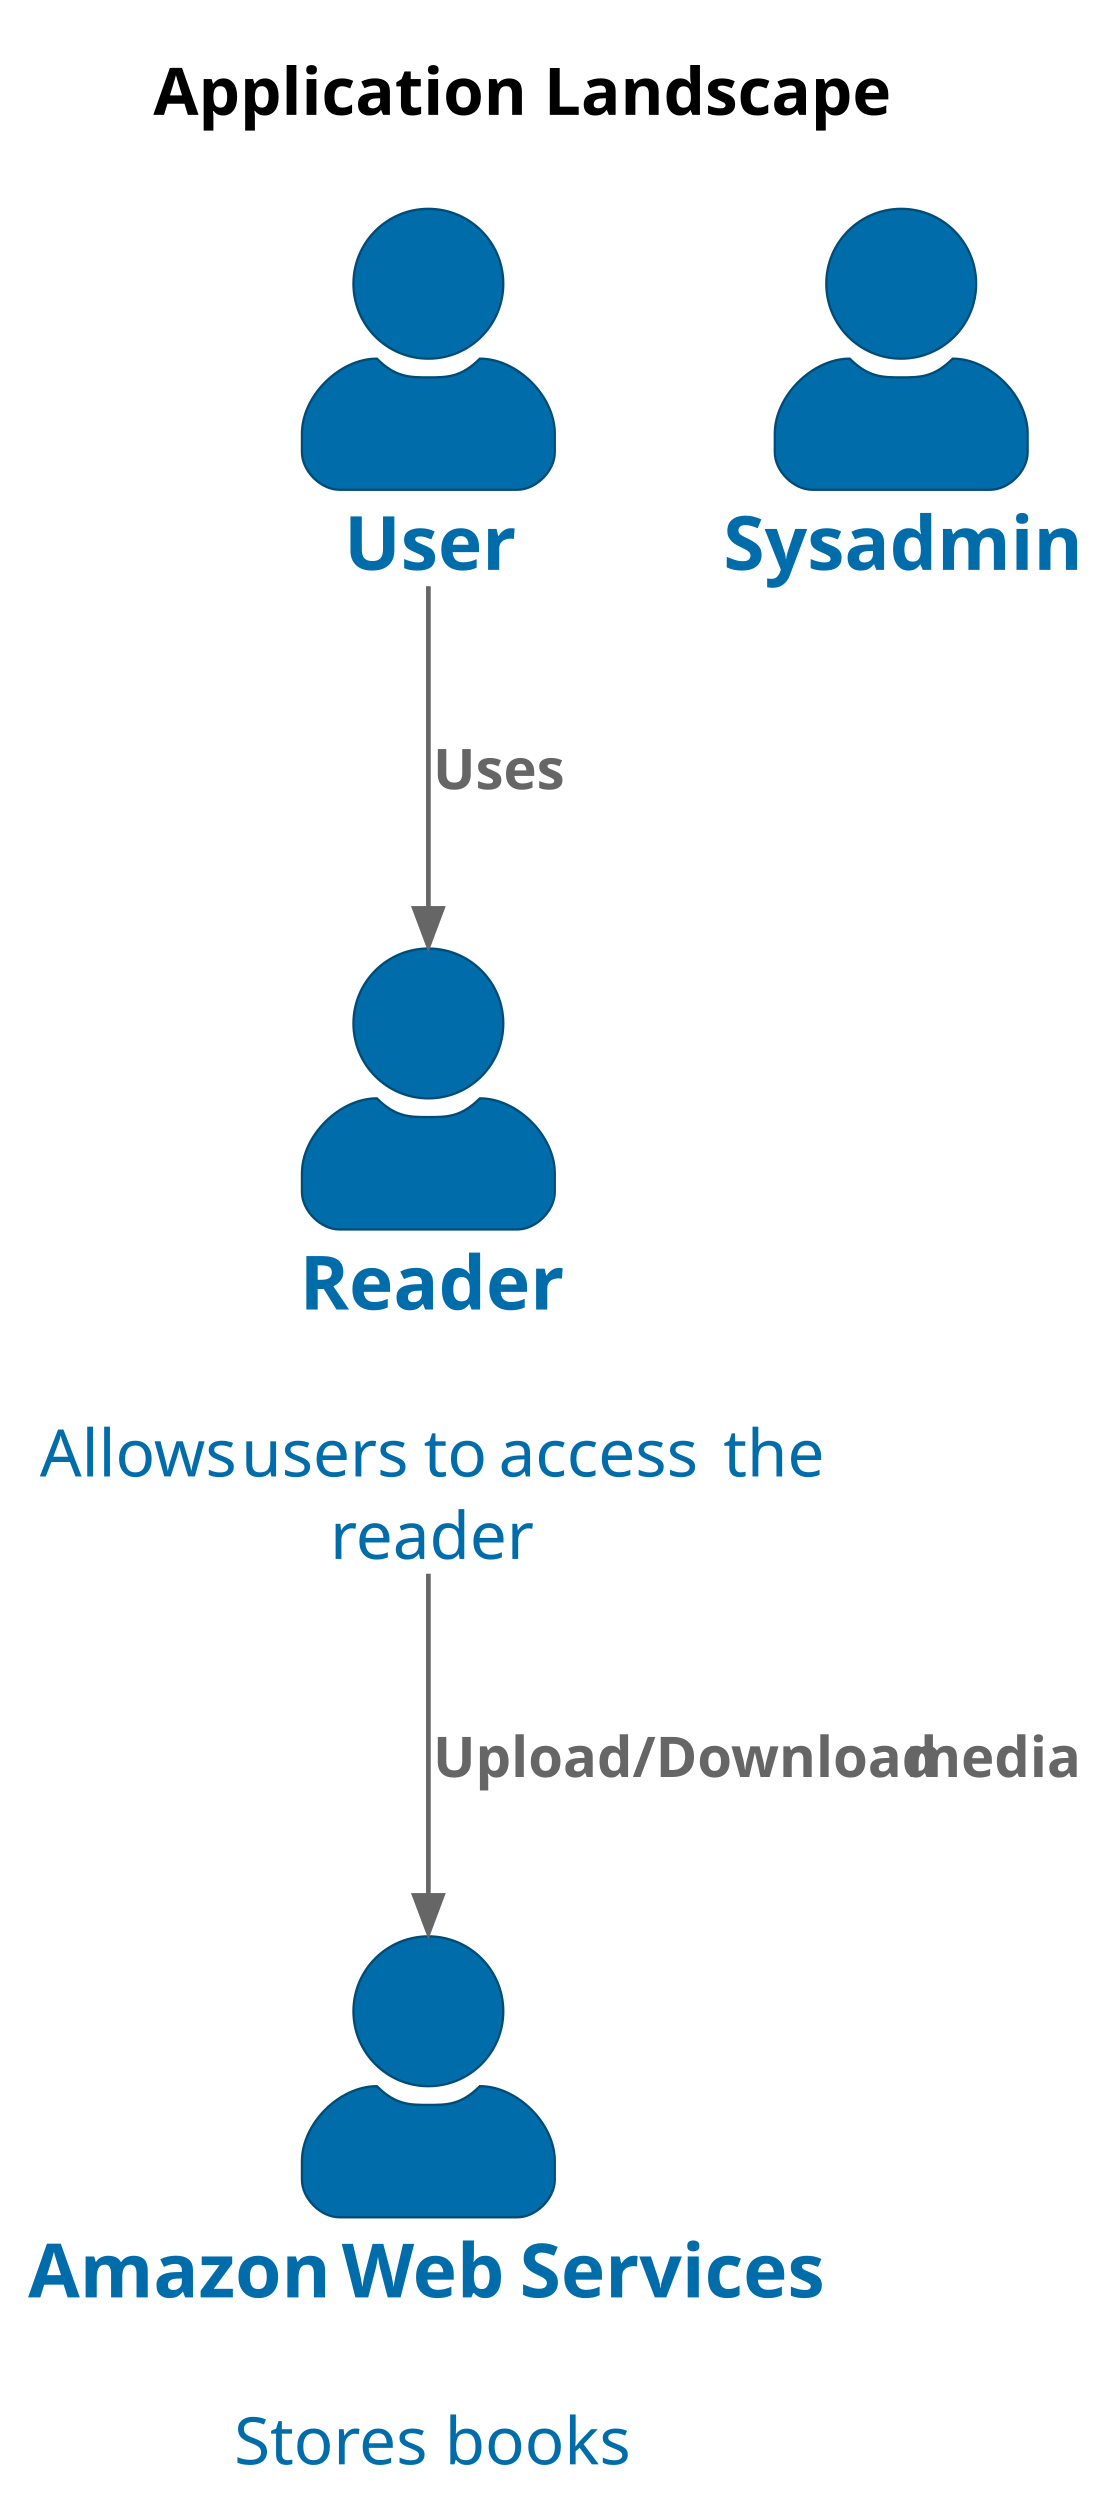
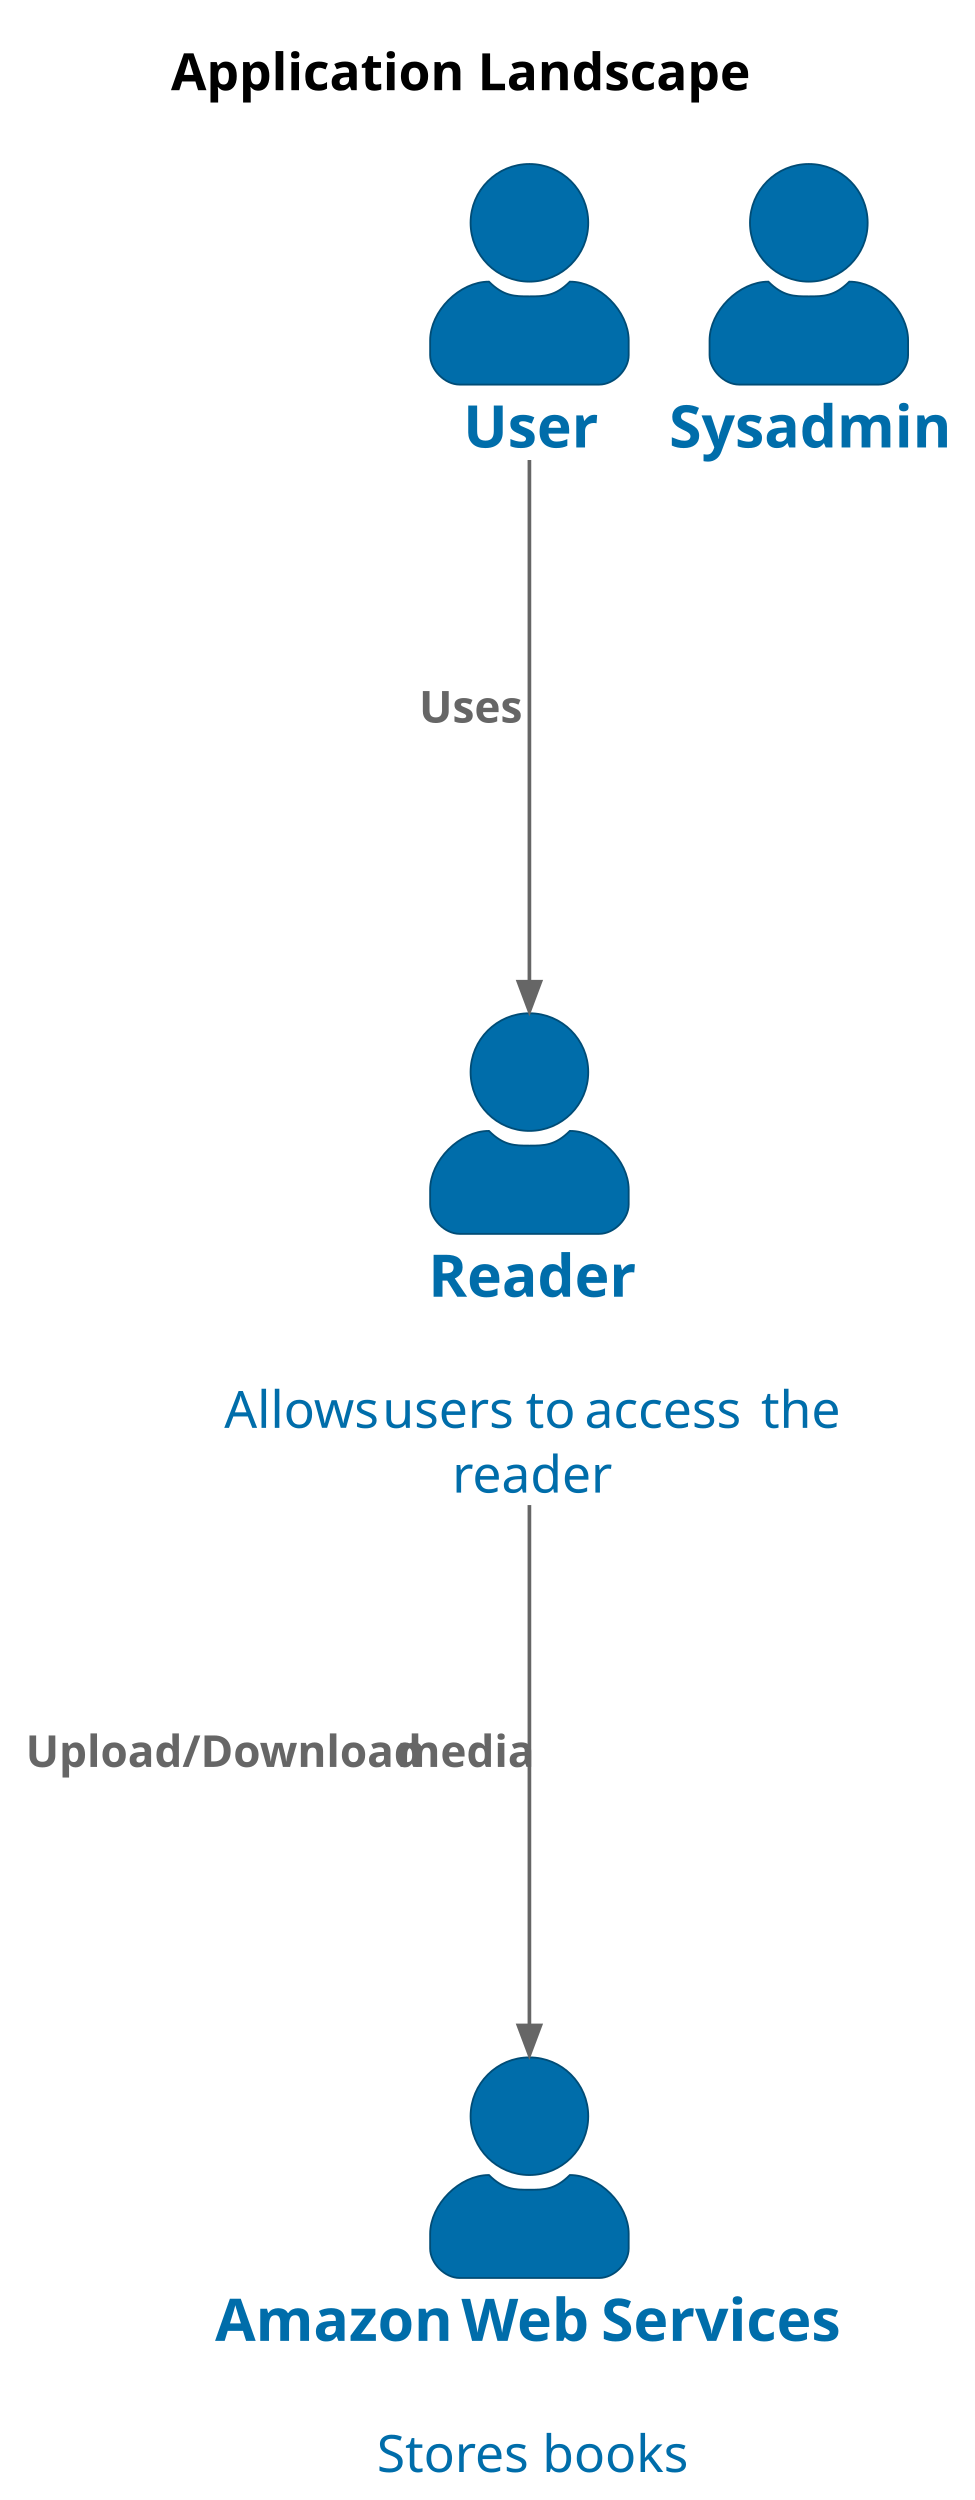
- <svg xmlns="http://www.w3.org/2000/svg" contentStyleType="text/css" height="534px" preserveAspectRatio="none" style="width:237px;height:534px;background:#FFFFFF;" version="1.1" viewBox="0 0 237 534" width="237px" zoomAndPan="magnify">
+ <svg xmlns="http://www.w3.org/2000/svg" contentStyleType="text/css" height="680px" preserveAspectRatio="none" style="width:265px;height:680px;background:#FFFFFF;" version="1.1" viewBox="0 0 265 680" width="265px" zoomAndPan="magnify">
  <defs />
  <g>
-     <text fill="#000000" font-family="sans-serif" font-size="14" font-weight="bold" lengthAdjust="spacing" textLength="158" x="32.75" y="24.533">Application Landscape</text>
+     <text fill="#000000" font-family="sans-serif" font-size="14" font-weight="bold" lengthAdjust="spacing" textLength="158" x="46.5" y="24.533">Application Landscape</text>
    <g id="elem_Person_user">
-       <ellipse cx="91.5" cy="60.609" fill="#006DAA" rx="16" ry="16" style="stroke:#004C76;stroke-width:0.5;" />
-       <path d="M91.5,80.609 C95.5,80.609 98.5,80.609 102.5,76.609 C110.5,76.609 118.5,84.609 118.5,92.609 L118.5,96.609 C118.5,100.609 114.5,104.609 110.5,104.609 L72.5,104.609 C68.5,104.609 64.5,100.609 64.5,96.609 L64.5,92.609 C64.5,84.609 72.5,76.609 80.5,76.609 C84.5,80.609 87.5,80.609 91.5,80.609 " fill="#006DAA" style="stroke:#004C76;stroke-width:0.5;" />
-       <text fill="#006DAA" font-family="sans-serif" font-size="16" font-weight="bold" lengthAdjust="spacing" textLength="36" x="73.5" y="121.719">User</text>
+       <ellipse cx="144" cy="60.609" fill="#006DAA" rx="16" ry="16" style="stroke:#004C76;stroke-width:0.5;" />
+       <path d="M144,80.609 C148,80.609 151,80.609 155,76.609 C163,76.609 171,84.609 171,92.609 L171,96.609 C171,100.609 167,104.609 163,104.609 L125,104.609 C121,104.609 117,100.609 117,96.609 L117,92.609 C117,84.609 125,76.609 133,76.609 C137,80.609 140,80.609 144,80.609 " fill="#006DAA" style="stroke:#004C76;stroke-width:0.5;" />
+       <text fill="#006DAA" font-family="sans-serif" font-size="16" font-weight="bold" lengthAdjust="spacing" textLength="36" x="126" y="121.719">User</text>
    </g>
    <g id="elem_Person_sysadmin">
-       <ellipse cx="192.5" cy="60.609" fill="#006DAA" rx="16" ry="16" style="stroke:#004C76;stroke-width:0.5;" />
-       <path d="M192.5,80.609 C196.5,80.609 199.5,80.609 203.5,76.609 C211.5,76.609 219.5,84.609 219.5,92.609 L219.5,96.609 C219.5,100.609 215.5,104.609 211.5,104.609 L173.5,104.609 C169.5,104.609 165.5,100.609 165.5,96.609 L165.5,92.609 C165.5,84.609 173.5,76.609 181.5,76.609 C185.5,80.609 188.5,80.609 192.5,80.609 " fill="#006DAA" style="stroke:#004C76;stroke-width:0.5;" />
-       <text fill="#006DAA" font-family="sans-serif" font-size="16" font-weight="bold" lengthAdjust="spacing" textLength="76" x="154.5" y="121.719">Sysadmin</text>
+       <ellipse cx="220" cy="60.609" fill="#006DAA" rx="16" ry="16" style="stroke:#004C76;stroke-width:0.5;" />
+       <path d="M220,80.609 C224,80.609 227,80.609 231,76.609 C239,76.609 247,84.609 247,92.609 L247,96.609 C247,100.609 243,104.609 239,104.609 L201,104.609 C197,104.609 193,100.609 193,96.609 L193,92.609 C193,84.609 201,76.609 209,76.609 C213,80.609 216,80.609 220,80.609 " fill="#006DAA" style="stroke:#004C76;stroke-width:0.5;" />
+       <text fill="#006DAA" font-family="sans-serif" font-size="16" font-weight="bold" lengthAdjust="spacing" textLength="76" x="182" y="121.719">Sysadmin</text>
    </g>
    <g id="elem_SoftwareSystem_reader_ss">
-       <ellipse cx="91.5" cy="218.609" fill="#006DAA" rx="16" ry="16" style="stroke:#004C76;stroke-width:0.5;" />
-       <path d="M91.5,238.609 C95.5,238.609 98.5,238.609 102.5,234.609 C110.5,234.609 118.5,242.609 118.5,250.609 L118.5,254.609 C118.5,258.609 114.5,262.609 110.5,262.609 L72.5,262.609 C68.5,262.609 64.5,258.609 64.5,254.609 L64.5,250.609 C64.5,242.609 72.5,234.609 80.5,234.609 C84.5,238.609 87.5,238.609 91.5,238.609 " fill="#006DAA" style="stroke:#004C76;stroke-width:0.5;" />
-       <text fill="#006DAA" font-family="sans-serif" font-size="16" font-weight="bold" lengthAdjust="spacing" textLength="55" x="64" y="279.719">Reader</text>
-       <text fill="#006DAA" font-family="sans-serif" font-size="14" lengthAdjust="spacing" textLength="4" x="89.5" y="297.768"> </text>
-       <text fill="#006DAA" font-family="sans-serif" font-size="14" lengthAdjust="spacing" textLength="39" x="8.5" y="315.377">Allows</text>
-       <text fill="#006DAA" font-family="sans-serif" font-size="14" lengthAdjust="spacing" textLength="4" x="47.5" y="315.377"> </text>
-       <text fill="#006DAA" font-family="sans-serif" font-size="14" lengthAdjust="spacing" textLength="35" x="51.5" y="315.377">users</text>
-       <text fill="#006DAA" font-family="sans-serif" font-size="14" lengthAdjust="spacing" textLength="4" x="86.5" y="315.377"> </text>
-       <text fill="#006DAA" font-family="sans-serif" font-size="14" lengthAdjust="spacing" textLength="12" x="90.5" y="315.377">to</text>
-       <text fill="#006DAA" font-family="sans-serif" font-size="14" lengthAdjust="spacing" textLength="4" x="102.5" y="315.377"> </text>
-       <text fill="#006DAA" font-family="sans-serif" font-size="14" lengthAdjust="spacing" textLength="44" x="106.5" y="315.377">access</text>
-       <text fill="#006DAA" font-family="sans-serif" font-size="14" lengthAdjust="spacing" textLength="4" x="150.5" y="315.377"> </text>
-       <text fill="#006DAA" font-family="sans-serif" font-size="14" lengthAdjust="spacing" textLength="20" x="154.5" y="315.377">the</text>
-       <text fill="#006DAA" font-family="sans-serif" font-size="14" lengthAdjust="spacing" textLength="42" x="70.5" y="332.986">reader</text>
+       <ellipse cx="144" cy="291.609" fill="#006DAA" rx="16" ry="16" style="stroke:#004C76;stroke-width:0.5;" />
+       <path d="M144,311.609 C148,311.609 151,311.609 155,307.609 C163,307.609 171,315.609 171,323.609 L171,327.609 C171,331.609 167,335.609 163,335.609 L125,335.609 C121,335.609 117,331.609 117,327.609 L117,323.609 C117,315.609 125,307.609 133,307.609 C137,311.609 140,311.609 144,311.609 " fill="#006DAA" style="stroke:#004C76;stroke-width:0.5;" />
+       <text fill="#006DAA" font-family="sans-serif" font-size="16" font-weight="bold" lengthAdjust="spacing" textLength="55" x="116.5" y="352.719">Reader</text>
+       <text fill="#006DAA" font-family="sans-serif" font-size="14" lengthAdjust="spacing" textLength="4" x="142" y="370.768"> </text>
+       <text fill="#006DAA" font-family="sans-serif" font-size="14" lengthAdjust="spacing" textLength="39" x="61" y="388.377">Allows</text>
+       <text fill="#006DAA" font-family="sans-serif" font-size="14" lengthAdjust="spacing" textLength="4" x="100" y="388.377"> </text>
+       <text fill="#006DAA" font-family="sans-serif" font-size="14" lengthAdjust="spacing" textLength="35" x="104" y="388.377">users</text>
+       <text fill="#006DAA" font-family="sans-serif" font-size="14" lengthAdjust="spacing" textLength="4" x="139" y="388.377"> </text>
+       <text fill="#006DAA" font-family="sans-serif" font-size="14" lengthAdjust="spacing" textLength="12" x="143" y="388.377">to</text>
+       <text fill="#006DAA" font-family="sans-serif" font-size="14" lengthAdjust="spacing" textLength="4" x="155" y="388.377"> </text>
+       <text fill="#006DAA" font-family="sans-serif" font-size="14" lengthAdjust="spacing" textLength="44" x="159" y="388.377">access</text>
+       <text fill="#006DAA" font-family="sans-serif" font-size="14" lengthAdjust="spacing" textLength="4" x="203" y="388.377"> </text>
+       <text fill="#006DAA" font-family="sans-serif" font-size="14" lengthAdjust="spacing" textLength="20" x="207" y="388.377">the</text>
+       <text fill="#006DAA" font-family="sans-serif" font-size="14" lengthAdjust="spacing" textLength="42" x="123" y="405.986">reader</text>
    </g>
    <g id="elem_SoftwareSystem_aws_ss">
-       <ellipse cx="91.5" cy="429.609" fill="#006DAA" rx="16" ry="16" style="stroke:#004C76;stroke-width:0.5;" />
-       <path d="M91.5,449.609 C95.5,449.609 98.5,449.609 102.5,445.609 C110.5,445.609 118.5,453.609 118.5,461.609 L118.5,465.609 C118.5,469.609 114.5,473.609 110.5,473.609 L72.5,473.609 C68.5,473.609 64.5,469.609 64.5,465.609 L64.5,461.609 C64.5,453.609 72.5,445.609 80.5,445.609 C84.5,449.609 87.5,449.609 91.5,449.609 " fill="#006DAA" style="stroke:#004C76;stroke-width:0.5;" />
-       <text fill="#006DAA" font-family="sans-serif" font-size="16" font-weight="bold" lengthAdjust="spacing" textLength="63" x="6" y="490.719">Amazon</text>
-       <text fill="#006DAA" font-family="sans-serif" font-size="16" font-weight="bold" lengthAdjust="spacing" textLength="4" x="69" y="490.719"> </text>
-       <text fill="#006DAA" font-family="sans-serif" font-size="16" font-weight="bold" lengthAdjust="spacing" textLength="34" x="73" y="490.719">Web</text>
-       <text fill="#006DAA" font-family="sans-serif" font-size="16" font-weight="bold" lengthAdjust="spacing" textLength="4" x="107" y="490.719"> </text>
-       <text fill="#006DAA" font-family="sans-serif" font-size="16" font-weight="bold" lengthAdjust="spacing" textLength="66" x="111" y="490.719">Services</text>
-       <text fill="#006DAA" font-family="sans-serif" font-size="14" lengthAdjust="spacing" textLength="4" x="89.5" y="508.768"> </text>
-       <text fill="#006DAA" font-family="sans-serif" font-size="14" lengthAdjust="spacing" textLength="41" x="50" y="526.377">Stores</text>
-       <text fill="#006DAA" font-family="sans-serif" font-size="14" lengthAdjust="spacing" textLength="4" x="91" y="526.377"> </text>
-       <text fill="#006DAA" font-family="sans-serif" font-size="14" lengthAdjust="spacing" textLength="38" x="95" y="526.377">books</text>
+       <ellipse cx="144" cy="575.609" fill="#006DAA" rx="16" ry="16" style="stroke:#004C76;stroke-width:0.5;" />
+       <path d="M144,595.609 C148,595.609 151,595.609 155,591.609 C163,591.609 171,599.609 171,607.609 L171,611.609 C171,615.609 167,619.609 163,619.609 L125,619.609 C121,619.609 117,615.609 117,611.609 L117,607.609 C117,599.609 125,591.609 133,591.609 C137,595.609 140,595.609 144,595.609 " fill="#006DAA" style="stroke:#004C76;stroke-width:0.5;" />
+       <text fill="#006DAA" font-family="sans-serif" font-size="16" font-weight="bold" lengthAdjust="spacing" textLength="63" x="58.5" y="636.719">Amazon</text>
+       <text fill="#006DAA" font-family="sans-serif" font-size="16" font-weight="bold" lengthAdjust="spacing" textLength="4" x="121.5" y="636.719"> </text>
+       <text fill="#006DAA" font-family="sans-serif" font-size="16" font-weight="bold" lengthAdjust="spacing" textLength="34" x="125.5" y="636.719">Web</text>
+       <text fill="#006DAA" font-family="sans-serif" font-size="16" font-weight="bold" lengthAdjust="spacing" textLength="4" x="159.5" y="636.719"> </text>
+       <text fill="#006DAA" font-family="sans-serif" font-size="16" font-weight="bold" lengthAdjust="spacing" textLength="66" x="163.5" y="636.719">Services</text>
+       <text fill="#006DAA" font-family="sans-serif" font-size="14" lengthAdjust="spacing" textLength="4" x="142" y="654.768"> </text>
+       <text fill="#006DAA" font-family="sans-serif" font-size="14" lengthAdjust="spacing" textLength="41" x="102.5" y="672.377">Stores</text>
+       <text fill="#006DAA" font-family="sans-serif" font-size="14" lengthAdjust="spacing" textLength="4" x="143.5" y="672.377"> </text>
+       <text fill="#006DAA" font-family="sans-serif" font-size="14" lengthAdjust="spacing" textLength="38" x="147.5" y="672.377">books</text>
    </g>
    <g id="link_Person_user_SoftwareSystem_reader_ss">
-       <path d="M91.5,125.209 C91.5,147.639 91.5,168.289 91.5,194.029 " fill="none" id="Person_user-to-SoftwareSystem_reader_ss" style="stroke:#666666;stroke-width:1.0;" />
-       <polygon fill="#666666" points="91.5,202.029,94.5,194.029,88.5,194.029,91.5,202.029" style="stroke:#666666;stroke-width:1.0;" />
-       <text fill="#666666" font-family="sans-serif" font-size="12" font-weight="bold" lengthAdjust="spacing" textLength="29" x="92.5" y="168.566">Uses</text>
+       <path d="M144,125.129 C144,165.279 144,219.489 144,267.029 " fill="none" id="Person_user-to-SoftwareSystem_reader_ss" style="stroke:#666666;stroke-width:1.0;" />
+       <polygon fill="#666666" points="144,275.029,147,267.029,141,267.029,144,275.029" style="stroke:#666666;stroke-width:1.0;" />
+       <text fill="#666666" font-family="sans-serif" font-size="12" font-weight="bold" lengthAdjust="spacing" textLength="29" x="114" y="196.536">Uses</text>
    </g>
    <g id="link_SoftwareSystem_reader_ss_SoftwareSystem_aws_ss">
-       <path d="M91.5,336.149 C91.5,360.959 91.5,380.919 91.5,404.859 " fill="none" id="SoftwareSystem_reader_ss-to-SoftwareSystem_aws_ss" style="stroke:#666666;stroke-width:1.0;" />
-       <polygon fill="#666666" points="91.5,412.859,94.5,404.859,88.5,404.859,91.5,412.859" style="stroke:#666666;stroke-width:1.0;" />
-       <text fill="#666666" font-family="sans-serif" font-size="12" font-weight="bold" lengthAdjust="spacing" textLength="98" x="92.5" y="379.566">Upload/Download</text>
-       <text fill="#666666" font-family="sans-serif" font-size="12" font-weight="bold" lengthAdjust="spacing" textLength="3" x="190.5" y="379.566"> </text>
-       <text fill="#666666" font-family="sans-serif" font-size="12" font-weight="bold" lengthAdjust="spacing" textLength="35" x="193.5" y="379.566">media</text>
+       <path d="M144,409.379 C144,455.179 144,507.179 144,550.919 " fill="none" id="SoftwareSystem_reader_ss-to-SoftwareSystem_aws_ss" style="stroke:#666666;stroke-width:1.0;" />
+       <polygon fill="#666666" points="144,558.919,147,550.919,141,550.919,144,558.919" style="stroke:#666666;stroke-width:1.0;" />
+       <text fill="#666666" font-family="sans-serif" font-size="12" font-weight="bold" lengthAdjust="spacing" textLength="98" x="7" y="480.606">Upload/Download</text>
+       <text fill="#666666" font-family="sans-serif" font-size="12" font-weight="bold" lengthAdjust="spacing" textLength="3" x="105" y="480.606"> </text>
+       <text fill="#666666" font-family="sans-serif" font-size="12" font-weight="bold" lengthAdjust="spacing" textLength="35" x="108" y="480.606">media</text>
    </g>
  </g>
</svg>
